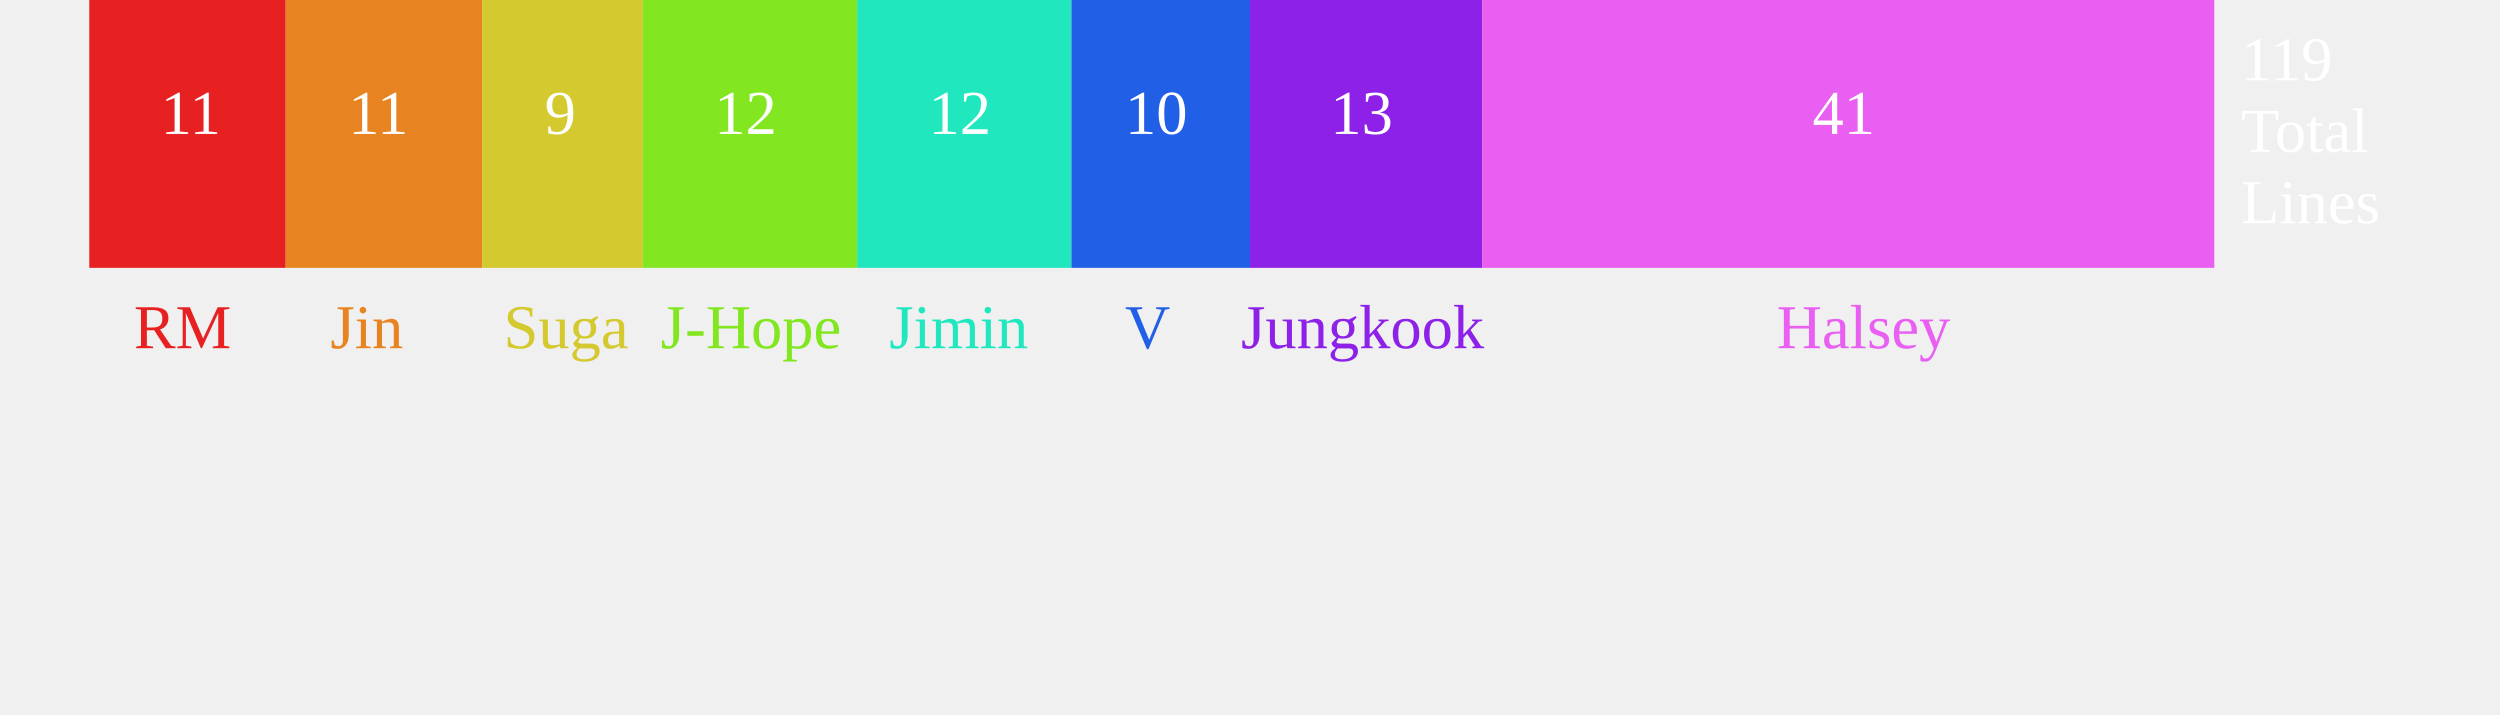
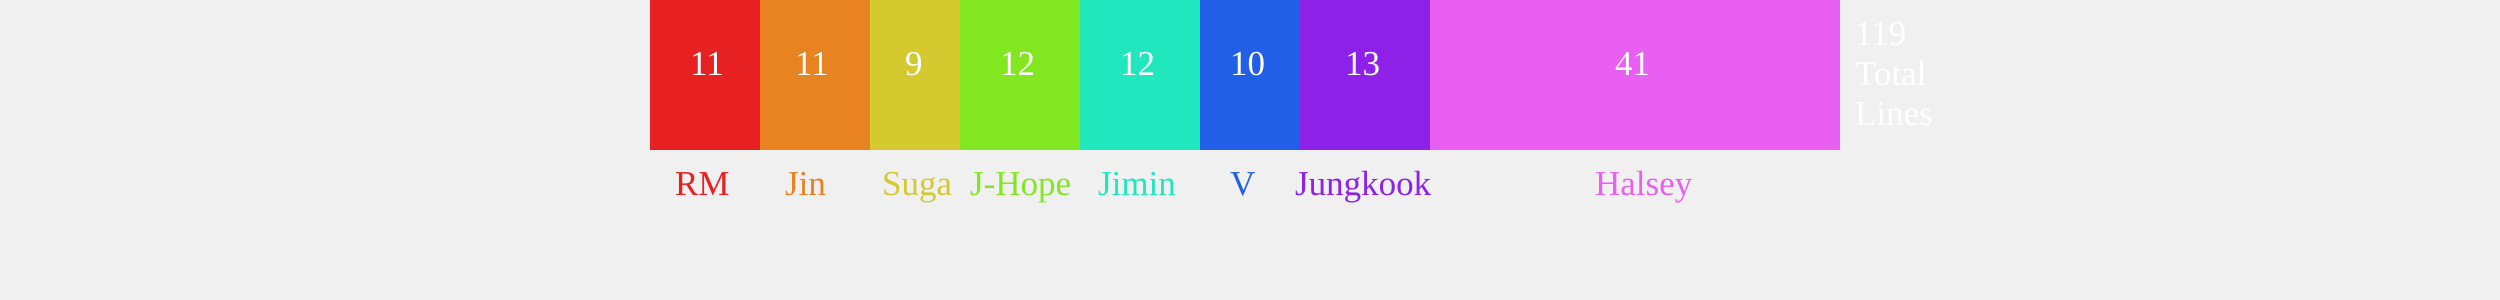
- <svg xmlns="http://www.w3.org/2000/svg" viewBox="0 0 1400 400" preserveAspectRatio="xMinYMin meet">
-   <g transform="translate(50, 0)">
+ <svg xmlns="http://www.w3.org/2000/svg" viewBox="0 0 2500 300" preserveAspectRatio="xMinYMin meet">
+   <g transform="translate(650, 0)">
    <rect id="RM_Lines" x="0" y="0" width="110" height="150" fill="#E72121" />
    <rect id="Jin_Lines" x="110" y="0" width="110" height="150" fill="#E78421" />
    <rect id="Suga_Lines" x="220" y="0" width="90" height="150" fill="#D4C92E" />
    <rect id="J-Hope_Lines" x="310" y="0" width="120" height="150" fill="#82E721" />
    <rect id="Jimin_Lines" x="430" y="0" width="120" height="150" fill="#21E7BF" />
    <rect id="V_Lines" x="550" y="0" width="100" height="150" fill="#215FE7" />
    <rect id="Jungkook_Lines" x="650" y="0" width="130" height="150" fill="#8E21E7" />
    <rect id="NonMember_Lines" x="780" y="0" width="410" height="150" fill="#E95FF2" />
    <text x="40" y="75" font-size="35px" fill="white">11</text>
    <text x="145" y="75" font-size="35px" fill="white">11</text>
    <text x="255" y="75" font-size="35px" fill="white">9</text>
    <text x="350" y="75" font-size="35px" fill="white">12</text>
    <text x="470" y="75" font-size="35px" fill="white">12</text>
    <text x="580" y="75" font-size="35px" fill="white">10</text>
    <text x="695" y="75" font-size="35px" fill="white">13</text>
    <text x="965" y="75" font-size="35px" fill="white">41</text>
    <text x="25" y="195" font-size="35px" fill="#E72121">RM</text>
    <text x="135" y="195" font-size="35px" fill="#E78421">Jin</text>
    <text x="232" y="195" font-size="35px" fill="#D4C92E">Suga</text>
    <text x="320" y="195" font-size="35px" fill="#82E721">J-Hope</text>
    <text x="448" y="195" font-size="35px" fill="#21E7BF">Jimin</text>
    <text x="580" y="195" font-size="35px" fill="#215FE7">V</text>
    <text x="645" y="195" font-size="35px" fill="#8E21E7">Jungkook</text>
    <text x="945" y="195" font-size="35px" fill="#E95FF2">Halsey</text>
    <text x="1205" y="45" font-size="35px" fill="white">119</text>
    <text x="1205" y="85" font-size="35px" fill="white">Total</text>
    <text x="1205" y="125" font-size="35px" fill="white">Lines</text>
  </g>
</svg>
